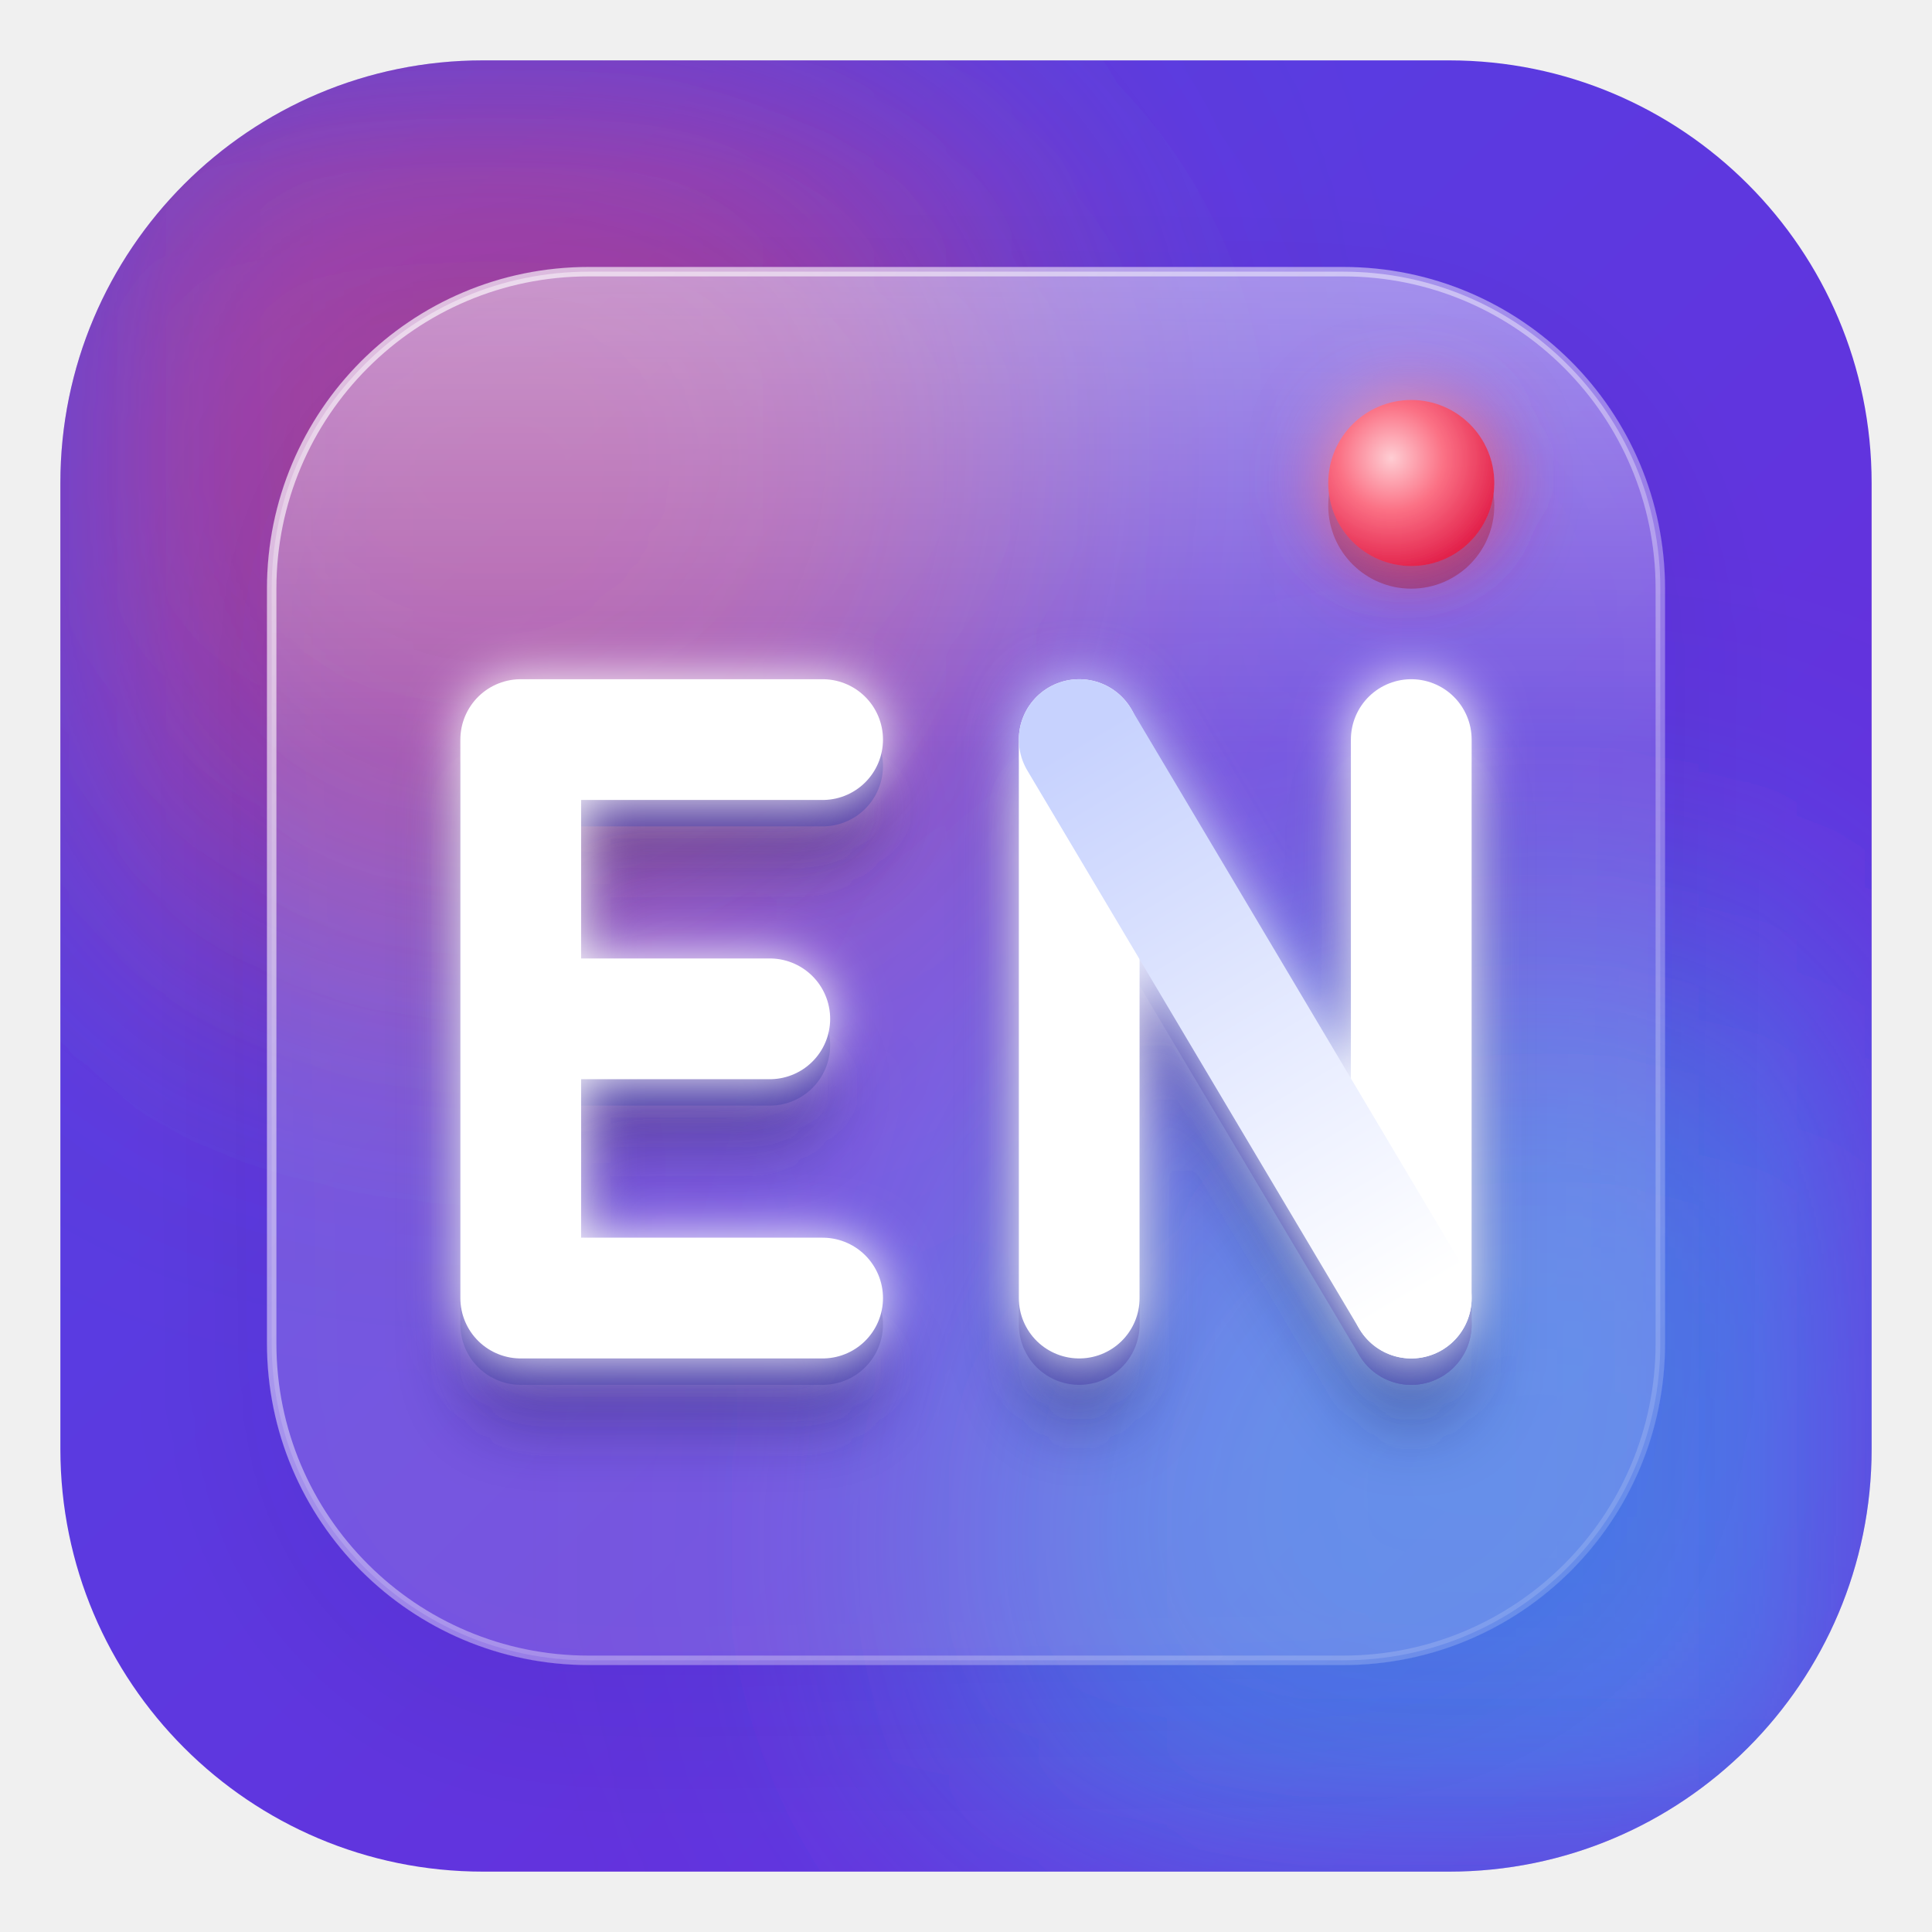
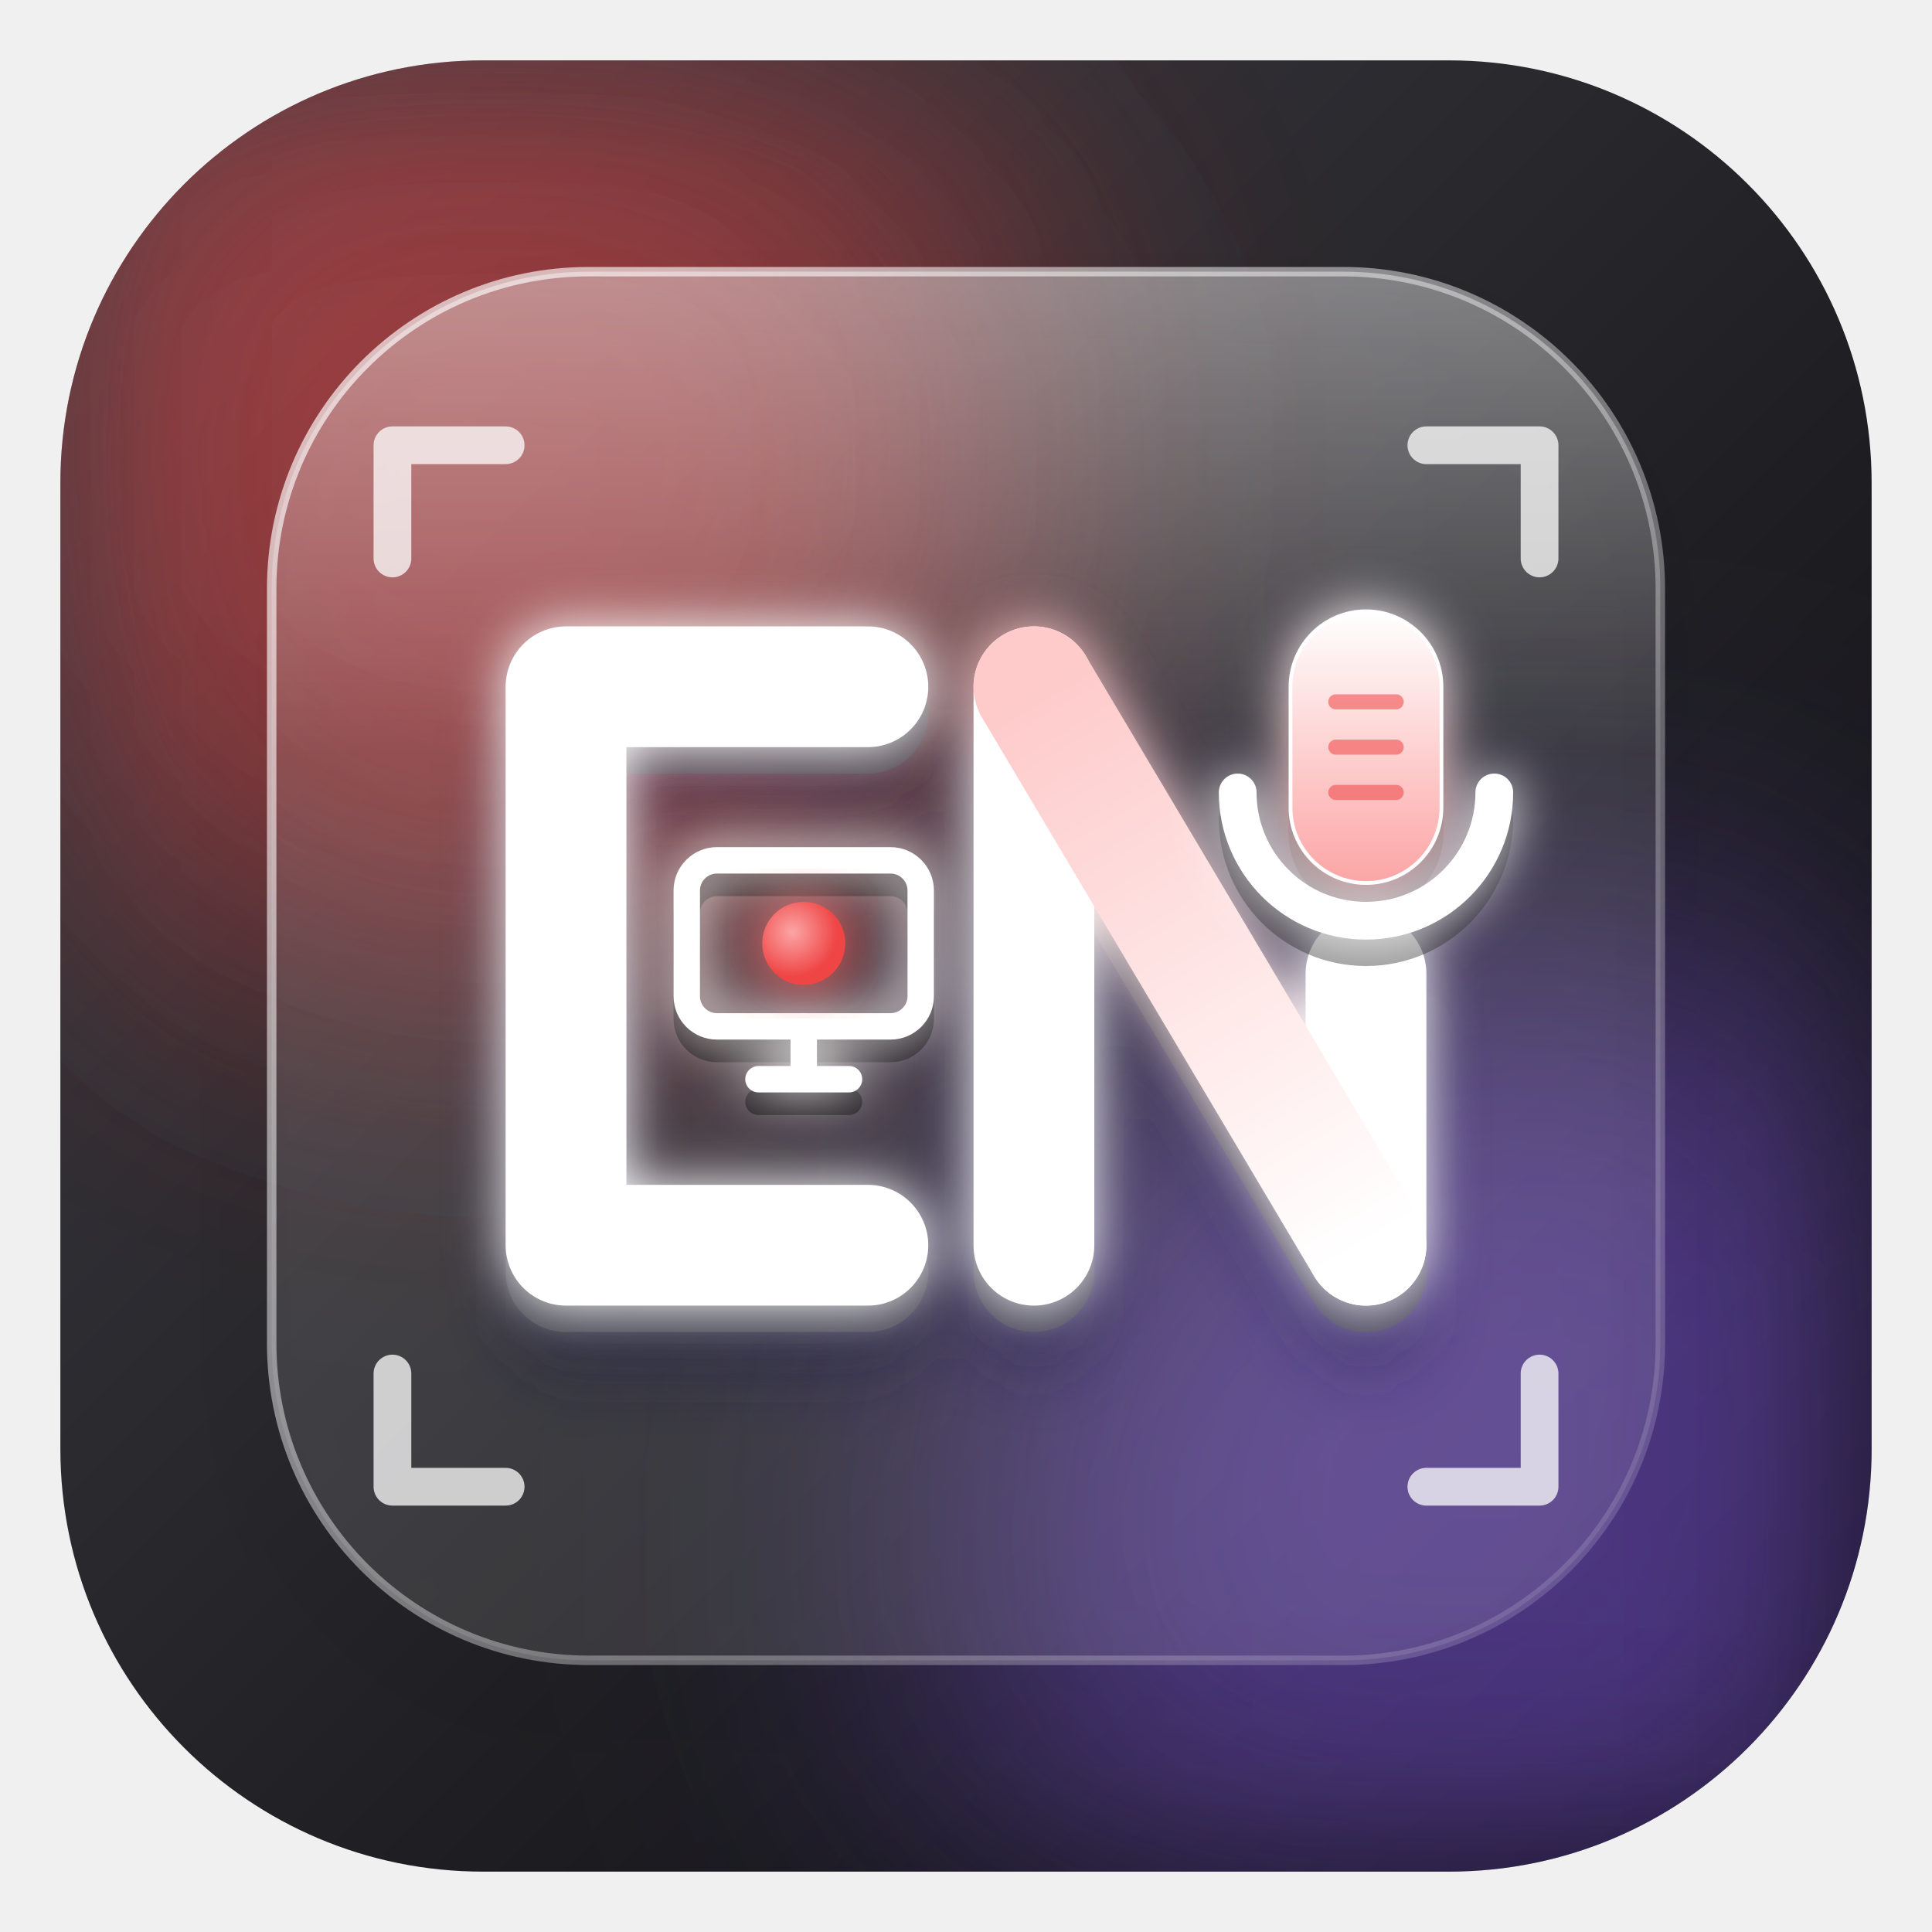
<svg xmlns="http://www.w3.org/2000/svg" viewBox="0 0 512 512" width="512" height="512">
  <defs>
    <linearGradient id="bg" x1="0" y1="0" x2="1" y2="1">
-       <stop offset="0" stop-color="#4F46E5" />
-       <stop offset="1" stop-color="#6D28D9" />
+       <stop offset="0" stop-color="#3F3F46" />
+       <stop offset="1" stop-color="#09090B" />
    </linearGradient>
    <clipPath id="clip">
      <rect x="16" y="16" width="480" height="480" rx="112" />
    </clipPath>
    <filter id="blobBlur" x="-50%" y="-50%" width="200%" height="200%">
      <feGaussianBlur stdDeviation="48" />
    </filter>
    <filter id="soft" x="-30%" y="-30%" width="160%" height="160%">
      <feGaussianBlur stdDeviation="9" />
    </filter>
    <filter id="glassShadow" x="-20%" y="-20%" width="140%" height="140%">
-       <feDropShadow dx="0" dy="14" stdDeviation="18" flood-color="#1E1B4B" flood-opacity="0.4" />
+       <feDropShadow dx="0" dy="14" stdDeviation="18" flood-color="#000000" flood-opacity="0.35" />
    </filter>
    <filter id="glow" x="-40%" y="-40%" width="180%" height="180%">
      <feGaussianBlur in="SourceGraphic" stdDeviation="7" result="b" />
-       <feMerge>
-         <feMergeNode in="b" />
-         <feMergeNode in="SourceGraphic" />
-       </feMerge>
-     </filter>
-     <filter id="recGlow" x="-100%" y="-100%" width="300%" height="300%">
-       <feGaussianBlur in="SourceGraphic" stdDeviation="10" result="b" />
      <feMerge>
        <feMergeNode in="b" />
        <feMergeNode in="SourceGraphic" />
      </feMerge>
    </filter>
    <linearGradient id="glassStroke" x1="0" y1="0" x2="1" y2="1">
      <stop offset="0" stop-color="#fff" stop-opacity="0.7" />
      <stop offset="1" stop-color="#fff" stop-opacity="0.1" />
    </linearGradient>
    <linearGradient id="shine" x1="0" y1="0" x2="0" y2="1">
      <stop offset="0" stop-color="#fff" stop-opacity="0.35" />
      <stop offset="1" stop-color="#fff" stop-opacity="0" />
    </linearGradient>
-     <linearGradient id="fold" gradientUnits="userSpaceOnUse" x1="286" y1="196" x2="374" y2="344">
-       <stop offset="0" stop-color="#C7D2FE" />
+     <linearGradient id="fold" gradientUnits="userSpaceOnUse" x1="274" y1="182" x2="362" y2="330">
+       <stop offset="0" stop-color="#FECACA" />
      <stop offset="1" stop-color="#FFFFFF" />
    </linearGradient>
-     <radialGradient id="rec" cx="0.38" cy="0.35" r="0.7">
-       <stop offset="0" stop-color="#FECDD3" />
-       <stop offset="0.45" stop-color="#FB7185" />
-       <stop offset="1" stop-color="#E11D48" />
+     <linearGradient id="play" gradientUnits="userSpaceOnUse" x1="184" y1="226" x2="232" y2="286">
+       <stop offset="0" stop-color="#67E8F9" />
+       <stop offset="1" stop-color="#FFFFFF" />
+     </linearGradient>
+     <g id="strokes" fill="none" stroke-width="32" stroke-linecap="round" stroke-linejoin="round">
+       <path d="M230 182 H150 V330 H230" />
+       <path d="M274 330 V182" />
+       <path d="M362 330 V258" />
+       <path d="M274 182 L362 330" />
+     </g>
+     <radialGradient id="rec" gradientUnits="userSpaceOnUse" cx="210" cy="247" r="12">
+       <stop offset="0" stop-color="#FCA5A5" />
+       <stop offset="1" stop-color="#EF4444" />
    </radialGradient>
-     <g id="strokes" fill="none" stroke-width="32" stroke-linecap="round" stroke-linejoin="round">
-       <path d="M218 196 H138 V344 H218 M138 270 H204" />
-       <path d="M286 344 V196" />
-       <path d="M374 344 V196" />
-       <path d="M286 196 L374 344" />
+     <linearGradient id="micGrad" gradientUnits="userSpaceOnUse" x1="0" y1="162" x2="0" y2="234">
+       <stop offset="0" stop-color="#FFFFFF" />
+       <stop offset="1" stop-color="#FCA5A5" />
+     </linearGradient>
+     <g id="mic">
+       <rect x="342" y="162" width="40" height="72" rx="20" />
+       <path d="M328 210 A34 34 0 0 0 396 210" fill="none" stroke-width="10" stroke-linecap="round" />
    </g>
  </defs>
  <rect x="16" y="16" width="480" height="480" rx="112" fill="url(#bg)" />
  <g clip-path="url(#clip)" filter="url(#blobBlur)">
-     <circle cx="130" cy="120" r="140" fill="#F43F5E" opacity="0.5" />
-     <circle cx="410" cy="410" r="160" fill="#38BDF8" opacity="0.55" />
+     <circle cx="130" cy="120" r="140" fill="#EF4444" opacity="0.55" />
+     <circle cx="410" cy="410" r="160" fill="#8B5CF6" opacity="0.5" />
  </g>
  <g filter="url(#glassShadow)">
-     <rect x="72" y="72" width="368" height="368" rx="84" fill="#FFFFFF" fill-opacity="0.14" stroke="url(#glassStroke)" stroke-width="2.5" />
+     <rect x="72" y="72" width="368" height="368" rx="84" fill="#FFFFFF" fill-opacity="0.1" stroke="url(#glassStroke)" stroke-width="2.5" />
  </g>
  <path d="M156 72 H356 A84 84 0 0 1 440 156 V200 H72 V156 A84 84 0 0 1 156 72 Z" fill="url(#shine)" />
  <use href="#strokes" stroke="#1E1B4B" opacity="0.35" transform="translate(0 18)" filter="url(#soft)" />
-   <use href="#strokes" stroke="#3730A3" opacity="0.55" transform="translate(0 7)" />
+   <use href="#strokes" stroke="#52525B" opacity="0.7" transform="translate(0 7)" />
  <g filter="url(#glow)" fill="none" stroke-width="32" stroke-linecap="round" stroke-linejoin="round">
-     <path d="M218 196 H138 V344 H218 M138 270 H204" stroke="#FFFFFF" />
-     <path d="M286 344 V196" stroke="#FFFFFF" />
-     <path d="M374 344 V196" stroke="#FFFFFF" />
-     <path d="M286 196 L374 344" stroke="url(#fold)" />
+     <path d="M230 182 H150 V330 H230" stroke="#FFFFFF" />
+     <path d="M274 330 V182" stroke="#FFFFFF" />
+     <path d="M362 330 V258" stroke="#FFFFFF" />
+     <path d="M274 182 L362 330" stroke="url(#fold)" />
  </g>
-   <circle cx="374" cy="128" r="22" fill="#881337" opacity="0.45" transform="translate(0 6)" />
-   <circle cx="374" cy="128" r="22" fill="url(#rec)" filter="url(#recGlow)" />
+   <g fill="none" stroke="#FFFFFF" stroke-opacity="0.75" stroke-width="10" stroke-linecap="round" stroke-linejoin="round">
+     <path d="M104 148 V118 H134" />
+     <path d="M378 118 H408 V148" />
+     <path d="M408 364 V394 H378" />
+     <path d="M134 394 H104 V364" />
+   </g>
+   <g transform="translate(0 6)" opacity="0.5" fill="none" stroke="#000000" stroke-width="7" stroke-linecap="round" stroke-linejoin="round">
+     <rect x="182" y="228" width="62" height="44" rx="8" />
+     <path d="M213 272 V284 M201 286 H225" />
+   </g>
+   <g fill="none" stroke="#FFFFFF" stroke-width="7" stroke-linecap="round" stroke-linejoin="round" filter="url(#glow)">
+     <rect x="182" y="228" width="62" height="44" rx="8" />
+     <path d="M213 272 V284 M201 286 H225" />
+   </g>
+   <circle cx="213" cy="250" r="11" fill="url(#rec)" filter="url(#glow)" />
+   <use href="#mic" fill="#000000" stroke="#000000" opacity="0.4" transform="translate(0 7)" />
+   <g filter="url(#glow)">
+     <use href="#mic" fill="url(#micGrad)" stroke="#FFFFFF" />
+   </g>
+   <g stroke="#EF4444" stroke-opacity="0.55" stroke-width="4" stroke-linecap="round">
+     <path d="M354 186 H370 M354 198 H370 M354 210 H370" />
+   </g>
</svg>
